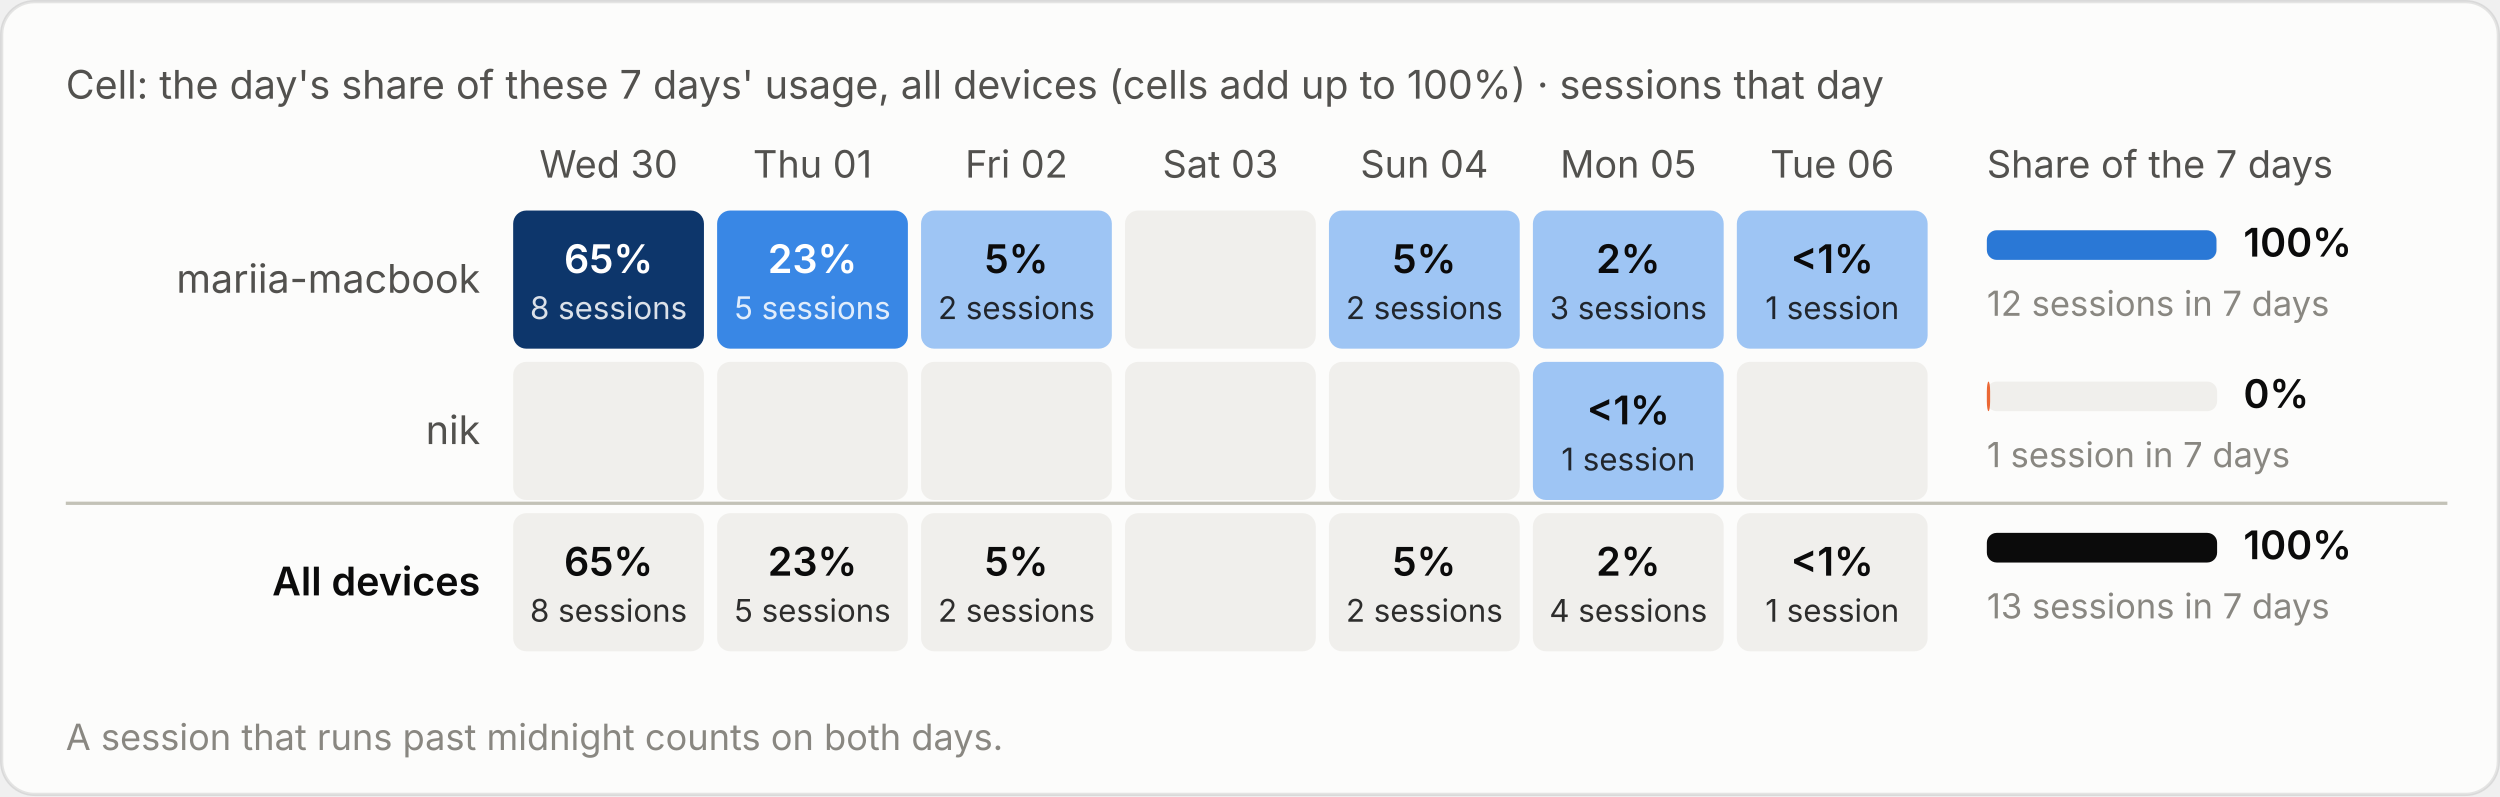
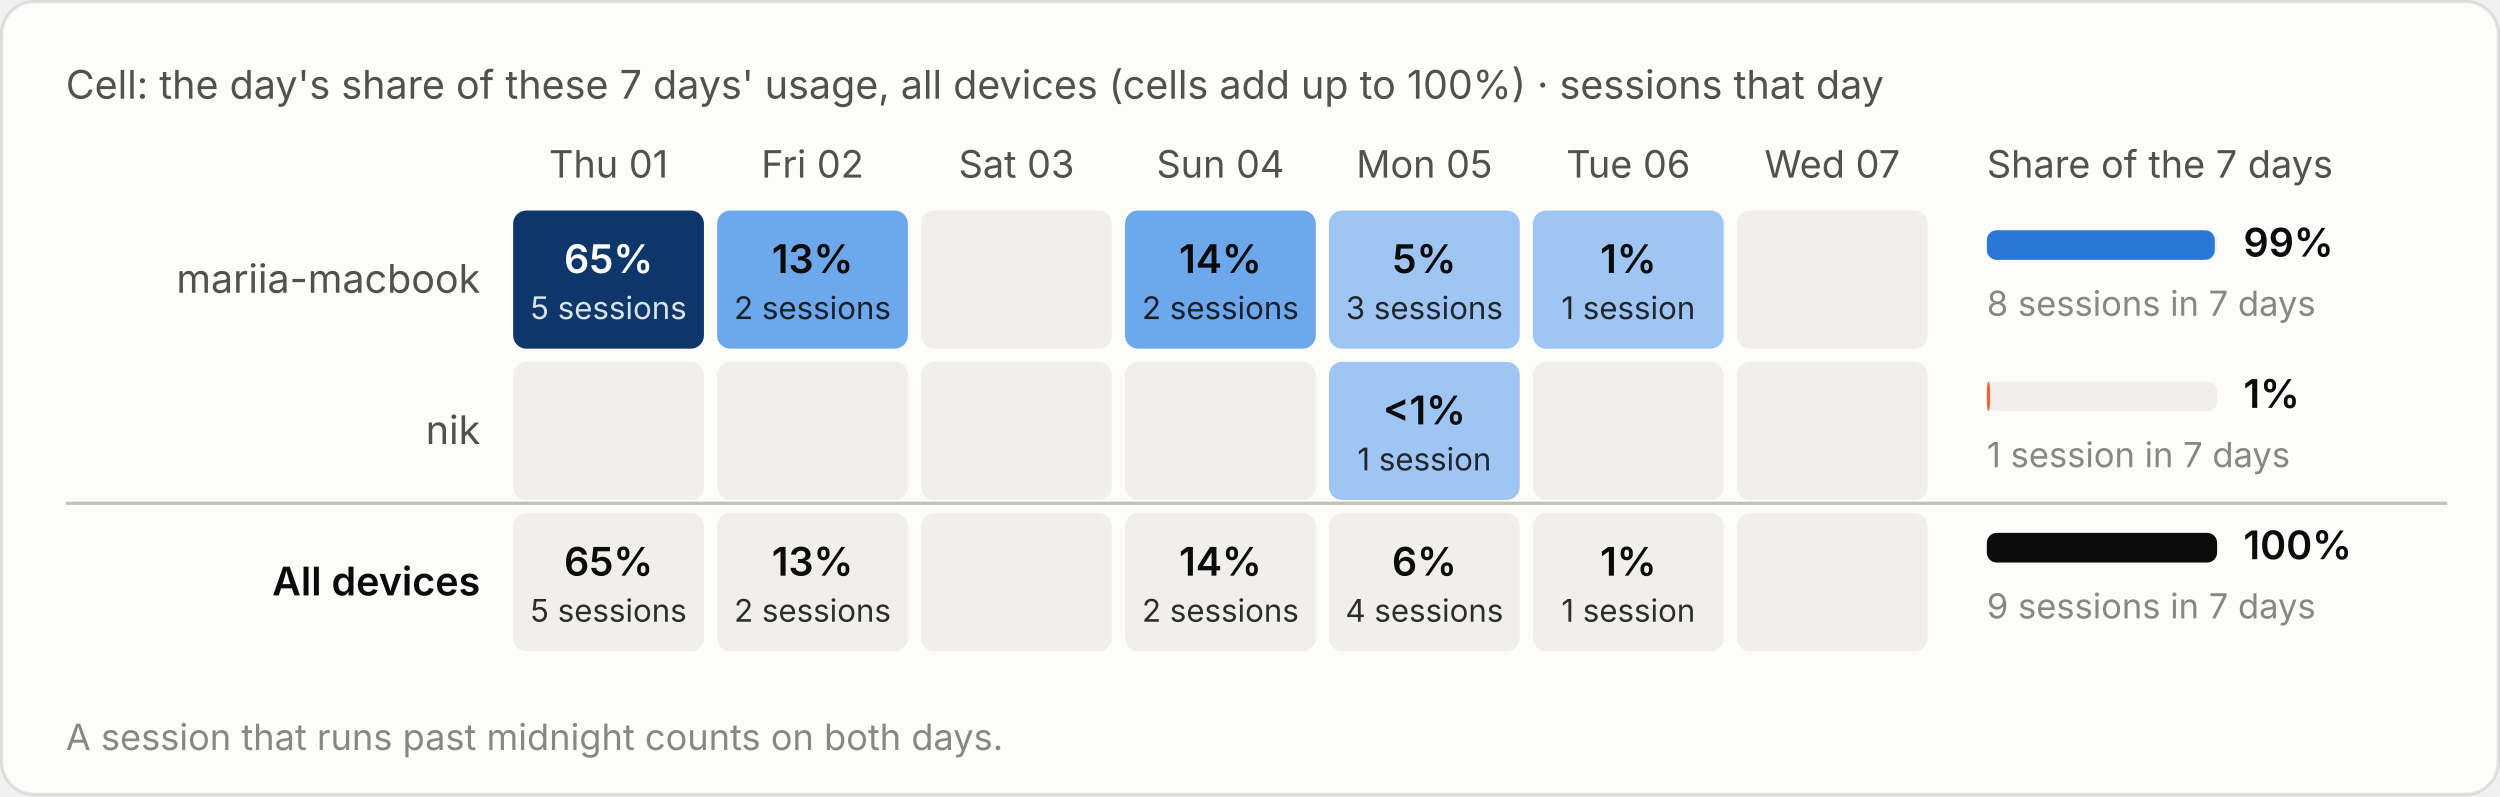
<svg xmlns="http://www.w3.org/2000/svg" viewBox="0 0 760 242" width="760" height="242" role="img" aria-label="Cell: the day's share of these 7 days' usage, all devices (cells add up to 100%) · sessions that day">
  <style>text{font-family:system-ui,-apple-system,"Segoe UI",sans-serif;font-variant-numeric:tabular-nums}.bg{fill:#fcfcfb;stroke:rgba(11,11,11,.10)}.tp{fill:#0b0b0b}.ts{fill:#52514e}.tm{fill:#898781}.grid{stroke:#e1e0d9;stroke-width:1}.base{stroke:#c3c2b7;stroke-width:1}.so{fill:#b5b3ad}.lo{stroke:#b5b3ad}.qe{fill:#f0efec}.ring{stroke:#fcfcfb}.area{fill-opacity:.1}.s0{fill:#2a78d6}.l0{stroke:#2a78d6}.s1{fill:#eb6834}.l1{stroke:#eb6834}.s2{fill:#1baf7a}.l2{stroke:#1baf7a}.s3{fill:#eda100}.l3{stroke:#eda100}.s4{fill:#e87ba4}.l4{stroke:#e87ba4}.s5{fill:#008300}.l5{stroke:#008300}.s6{fill:#4a3aa7}.l6{stroke:#4a3aa7}.s7{fill:#e34948}.l7{stroke:#e34948}.q0{fill:#cde2fb}.q1{fill:#9ec5f4}.q2{fill:#6da7ec}.q3{fill:#3987e5}.q4{fill:#256abf}.q5{fill:#184f95}.q6{fill:#0d366b}.r0{fill:#f8d4d4}.r1{fill:#ec8f8f}.r2{fill:#c42f2f}.a0{fill:#fbe3e3}.a1{fill:#f5b8b8}.a2{fill:#ec8f8f}.a3{fill:#d65252}.a4{fill:#a82525}.tq0{fill:#0b0b0b}.tq1{fill:#0b0b0b}.tq2{fill:#0b0b0b}.tq3{fill:#ffffff}.tq4{fill:#ffffff}.tq5{fill:#ffffff}.tq6{fill:#ffffff}.tr0{fill:#0b0b0b}.tr1{fill:#0b0b0b}.tr2{fill:#ffffff}.ta0{fill:#0b0b0b}.ta1{fill:#0b0b0b}.ta2{fill:#0b0b0b}.ta3{fill:#ffffff}.ta4{fill:#ffffff}.tw{fill:#ffffff}@media (prefers-color-scheme:dark){.bg{fill:#1a1a19;stroke:rgba(255,255,255,.10)}.tp{fill:#fff}.ts{fill:#c3c2b7}.tm{fill:#898781}.grid{stroke:#2c2c2a}.base{stroke:#383835}.so{fill:#5c5b57}.lo{stroke:#5c5b57}.qe{fill:#262624}.ring{stroke:#1a1a19}.s0{fill:#3987e5}.l0{stroke:#3987e5}.s1{fill:#d95926}.l1{stroke:#d95926}.s2{fill:#199e70}.l2{stroke:#199e70}.s3{fill:#c98500}.l3{stroke:#c98500}.s4{fill:#d55181}.l4{stroke:#d55181}.s5{fill:#008300}.l5{stroke:#008300}.s6{fill:#9085e9}.l6{stroke:#9085e9}.s7{fill:#e66767}.l7{stroke:#e66767}.q0{fill:#16263a}.q1{fill:#123a66}.q2{fill:#184f95}.q3{fill:#256abf}.q4{fill:#3987e5}.q5{fill:#6da7ec}.q6{fill:#b7d3f6}.r0{fill:#4a2023}.r1{fill:#8c2c2f}.r2{fill:#e25555}.a0{fill:#3a1a1c}.a1{fill:#5e2427}.a2{fill:#8c2c2f}.a3{fill:#c43c3f}.a4{fill:#f07070}.tq0{fill:#ffffff}.tq1{fill:#ffffff}.tq2{fill:#ffffff}.tq3{fill:#ffffff}.tq4{fill:#ffffff}.tq5{fill:#0b0b0b}.tq6{fill:#0b0b0b}.tr0{fill:#ffffff}.tr1{fill:#ffffff}.tr2{fill:#ffffff}.ta0{fill:#ffffff}.ta1{fill:#ffffff}.ta2{fill:#ffffff}.ta3{fill:#ffffff}.ta4{fill:#0b0b0b}.tw{fill:#ffffff}}</style>
  <rect class="bg" x=".5" y=".5" width="759" height="241" rx="10" />
  <text class="ts" x="20" y="30" font-size="12">Cell: the day's share of these 7 days' usage, all devices (cells add up to 100%) · sessions that day</text>
  <g transform="translate(0,-20)">
-     <text class="ts" x="185.0" y="74" font-size="11.5" text-anchor="middle">Wed 30</text>
-     <text class="ts" x="247.0" y="74" font-size="11.5" text-anchor="middle">Thu 01</text>
-     <text class="ts" x="309.0" y="74" font-size="11.5" text-anchor="middle">Fri 02</text>
-     <text class="ts" x="371.0" y="74" font-size="11.5" text-anchor="middle">Sat 03</text>
-     <text class="ts" x="433.0" y="74" font-size="11.5" text-anchor="middle">Sun 04</text>
-     <text class="ts" x="495.0" y="74" font-size="11.5" text-anchor="middle">Mon 05</text>
-     <text class="ts" x="557.0" y="74" font-size="11.5" text-anchor="middle">Tue 06</text>
+     <text class="ts" x="185.0" y="74" font-size="11.5" text-anchor="middle">Thu 01</text>
+     <text class="ts" x="247.0" y="74" font-size="11.5" text-anchor="middle">Fri 02</text>
+     <text class="ts" x="309.0" y="74" font-size="11.5" text-anchor="middle">Sat 03</text>
+     <text class="ts" x="371.0" y="74" font-size="11.5" text-anchor="middle">Sun 04</text>
+     <text class="ts" x="433.0" y="74" font-size="11.5" text-anchor="middle">Mon 05</text>
+     <text class="ts" x="495.0" y="74" font-size="11.5" text-anchor="middle">Tue 06</text>
+     <text class="ts" x="557.0" y="74" font-size="11.5" text-anchor="middle">Wed 07</text>
    <text class="ts" x="604" y="74" font-size="11.5">Share of the 7 days</text>
    <text class="ts" x="146" y="109.0" font-size="12" text-anchor="end">mariia-macbook</text>
    <rect class="q6" x="156.0" y="84" width="58" height="42" rx="4" />
    <text class="tq6" x="185.0" y="103.0" font-size="12" font-weight="600" text-anchor="middle">65%</text>
-     <text class="tq6" x="185.0" y="117.0" font-size="9.5" text-anchor="middle" opacity=".85">8 sessions</text>
-     <rect class="q3" x="218.0" y="84" width="58" height="42" rx="4" />
-     <text class="tq3" x="247.0" y="103.0" font-size="12" font-weight="600" text-anchor="middle">23%</text>
-     <text class="tq3" x="247.0" y="117.0" font-size="9.5" text-anchor="middle" opacity=".85">5 sessions</text>
-     <rect class="q1" x="280.0" y="84" width="58" height="42" rx="4" />
-     <text class="tq1" x="309.0" y="103.0" font-size="12" font-weight="600" text-anchor="middle">5%</text>
-     <text class="tq1" x="309.0" y="117.0" font-size="9.5" text-anchor="middle" opacity=".85">2 sessions</text>
-     <rect class="qe" x="342.0" y="84" width="58" height="42" rx="4" />
+     <text class="tq6" x="185.0" y="117.0" font-size="9.5" text-anchor="middle" opacity=".85">5 sessions</text>
+     <rect class="q2" x="218.0" y="84" width="58" height="42" rx="4" />
+     <text class="tq2" x="247.0" y="103.0" font-size="12" font-weight="600" text-anchor="middle">13%</text>
+     <text class="tq2" x="247.0" y="117.0" font-size="9.5" text-anchor="middle" opacity=".85">2 sessions</text>
+     <rect class="qe" x="280.0" y="84" width="58" height="42" rx="4" />
+     <rect class="q2" x="342.0" y="84" width="58" height="42" rx="4" />
+     <text class="tq2" x="371.0" y="103.0" font-size="12" font-weight="600" text-anchor="middle">14%</text>
+     <text class="tq2" x="371.0" y="117.0" font-size="9.5" text-anchor="middle" opacity=".85">2 sessions</text>
    <rect class="q1" x="404.0" y="84" width="58" height="42" rx="4" />
    <text class="tq1" x="433.0" y="103.0" font-size="12" font-weight="600" text-anchor="middle">5%</text>
-     <text class="tq1" x="433.0" y="117.0" font-size="9.5" text-anchor="middle" opacity=".85">2 sessions</text>
+     <text class="tq1" x="433.0" y="117.0" font-size="9.5" text-anchor="middle" opacity=".85">3 sessions</text>
    <rect class="q1" x="466.0" y="84" width="58" height="42" rx="4" />
-     <text class="tq1" x="495.0" y="103.0" font-size="12" font-weight="600" text-anchor="middle">2%</text>
-     <text class="tq1" x="495.0" y="117.0" font-size="9.5" text-anchor="middle" opacity=".85">3 sessions</text>
-     <rect class="q1" x="528.0" y="84" width="58" height="42" rx="4" />
-     <text class="tq1" x="557.0" y="103.0" font-size="12" font-weight="600" text-anchor="middle">&lt;1%</text>
-     <text class="tq1" x="557.0" y="117.0" font-size="9.5" text-anchor="middle" opacity=".85">1 session</text>
+     <text class="tq1" x="495.0" y="103.0" font-size="12" font-weight="600" text-anchor="middle">1%</text>
+     <text class="tq1" x="495.0" y="117.0" font-size="9.5" text-anchor="middle" opacity=".85">1 session</text>
+     <rect class="qe" x="528.0" y="84" width="58" height="42" rx="4" />
    <rect class="qe" x="604" y="90.0" width="70" height="9" rx="3" />
-     <rect class="s0" x="604" y="90.0" width="69.8" height="9" rx="3" />
-     <text class="tp" x="682" y="98.0" font-size="12" font-weight="600">100%</text>
-     <text class="tm" x="604" y="116.0" font-size="10.5">12 sessions in 7 days</text>
+     <rect class="s0" x="604" y="90.0" width="69.3" height="9" rx="3" />
+     <text class="tp" x="682" y="98.0" font-size="12" font-weight="600">99%</text>
+     <text class="tm" x="604" y="116.0" font-size="10.5">8 sessions in 7 days</text>
    <text class="ts" x="146" y="155.0" font-size="12" text-anchor="end">nik</text>
    <rect class="qe" x="156.0" y="130" width="58" height="42" rx="4" />
    <rect class="qe" x="218.0" y="130" width="58" height="42" rx="4" />
    <rect class="qe" x="280.0" y="130" width="58" height="42" rx="4" />
    <rect class="qe" x="342.0" y="130" width="58" height="42" rx="4" />
-     <rect class="qe" x="404.0" y="130" width="58" height="42" rx="4" />
-     <rect class="q1" x="466.0" y="130" width="58" height="42" rx="4" />
-     <text class="tq1" x="495.0" y="149.0" font-size="12" font-weight="600" text-anchor="middle">&lt;1%</text>
-     <text class="tq1" x="495.0" y="163.0" font-size="9.5" text-anchor="middle" opacity=".85">1 session</text>
+     <rect class="q1" x="404.0" y="130" width="58" height="42" rx="4" />
+     <text class="tq1" x="433.0" y="149.0" font-size="12" font-weight="600" text-anchor="middle">&lt;1%</text>
+     <text class="tq1" x="433.0" y="163.0" font-size="9.5" text-anchor="middle" opacity=".85">1 session</text>
+     <rect class="qe" x="466.0" y="130" width="58" height="42" rx="4" />
    <rect class="qe" x="528.0" y="130" width="58" height="42" rx="4" />
    <rect class="qe" x="604" y="136.0" width="70" height="9" rx="3" />
    <rect class="s1" x="604" y="136.0" width="1.0" height="9" rx="3" />
-     <text class="tp" x="682" y="144.0" font-size="12" font-weight="600">0%</text>
+     <text class="tp" x="682" y="144.0" font-size="12" font-weight="600">1%</text>
    <text class="tm" x="604" y="162.0" font-size="10.5">1 session in 7 days</text>
    <line class="base" x1="20" x2="744" y1="173" y2="173" />
    <text class="tp" x="146" y="201.0" font-size="12" text-anchor="end" font-weight="600">All devices</text>
    <rect class="qe" x="156.0" y="176" width="58" height="42" rx="4" />
    <text class="tp" x="185.0" y="195.0" font-size="12" font-weight="600" text-anchor="middle">65%</text>
-     <text class="tp" x="185.0" y="209.0" font-size="9.5" text-anchor="middle" opacity=".85">8 sessions</text>
+     <text class="tp" x="185.0" y="209.0" font-size="9.5" text-anchor="middle" opacity=".85">5 sessions</text>
    <rect class="qe" x="218.0" y="176" width="58" height="42" rx="4" />
-     <text class="tp" x="247.0" y="195.0" font-size="12" font-weight="600" text-anchor="middle">23%</text>
-     <text class="tp" x="247.0" y="209.0" font-size="9.5" text-anchor="middle" opacity=".85">5 sessions</text>
+     <text class="tp" x="247.0" y="195.0" font-size="12" font-weight="600" text-anchor="middle">13%</text>
+     <text class="tp" x="247.0" y="209.0" font-size="9.5" text-anchor="middle" opacity=".85">2 sessions</text>
    <rect class="qe" x="280.0" y="176" width="58" height="42" rx="4" />
-     <text class="tp" x="309.0" y="195.0" font-size="12" font-weight="600" text-anchor="middle">5%</text>
-     <text class="tp" x="309.0" y="209.0" font-size="9.5" text-anchor="middle" opacity=".85">2 sessions</text>
    <rect class="qe" x="342.0" y="176" width="58" height="42" rx="4" />
+     <text class="tp" x="371.0" y="195.0" font-size="12" font-weight="600" text-anchor="middle">14%</text>
+     <text class="tp" x="371.0" y="209.0" font-size="9.5" text-anchor="middle" opacity=".85">2 sessions</text>
    <rect class="qe" x="404.0" y="176" width="58" height="42" rx="4" />
-     <text class="tp" x="433.0" y="195.0" font-size="12" font-weight="600" text-anchor="middle">5%</text>
-     <text class="tp" x="433.0" y="209.0" font-size="9.5" text-anchor="middle" opacity=".85">2 sessions</text>
+     <text class="tp" x="433.0" y="195.0" font-size="12" font-weight="600" text-anchor="middle">6%</text>
+     <text class="tp" x="433.0" y="209.0" font-size="9.5" text-anchor="middle" opacity=".85">4 sessions</text>
    <rect class="qe" x="466.0" y="176" width="58" height="42" rx="4" />
-     <text class="tp" x="495.0" y="195.0" font-size="12" font-weight="600" text-anchor="middle">2%</text>
-     <text class="tp" x="495.0" y="209.0" font-size="9.5" text-anchor="middle" opacity=".85">4 sessions</text>
+     <text class="tp" x="495.0" y="195.0" font-size="12" font-weight="600" text-anchor="middle">1%</text>
+     <text class="tp" x="495.0" y="209.0" font-size="9.5" text-anchor="middle" opacity=".85">1 session</text>
    <rect class="qe" x="528.0" y="176" width="58" height="42" rx="4" />
-     <text class="tp" x="557.0" y="195.0" font-size="12" font-weight="600" text-anchor="middle">&lt;1%</text>
-     <text class="tp" x="557.0" y="209.0" font-size="9.5" text-anchor="middle" opacity=".85">1 session</text>
    <rect class="qe" x="604" y="182.0" width="70" height="9" rx="3" />
    <rect class="tp" x="604" y="182.0" width="70.0" height="9" rx="3" />
    <text class="tp" x="682" y="190.0" font-size="12" font-weight="600">100%</text>
-     <text class="tm" x="604" y="208.0" font-size="10.5">13 sessions in 7 days</text>
+     <text class="tm" x="604" y="208.0" font-size="10.5">9 sessions in 7 days</text>
    <text class="tm" x="20" y="248" font-size="11">A session that runs past midnight counts on both days.</text>
  </g>
</svg>
